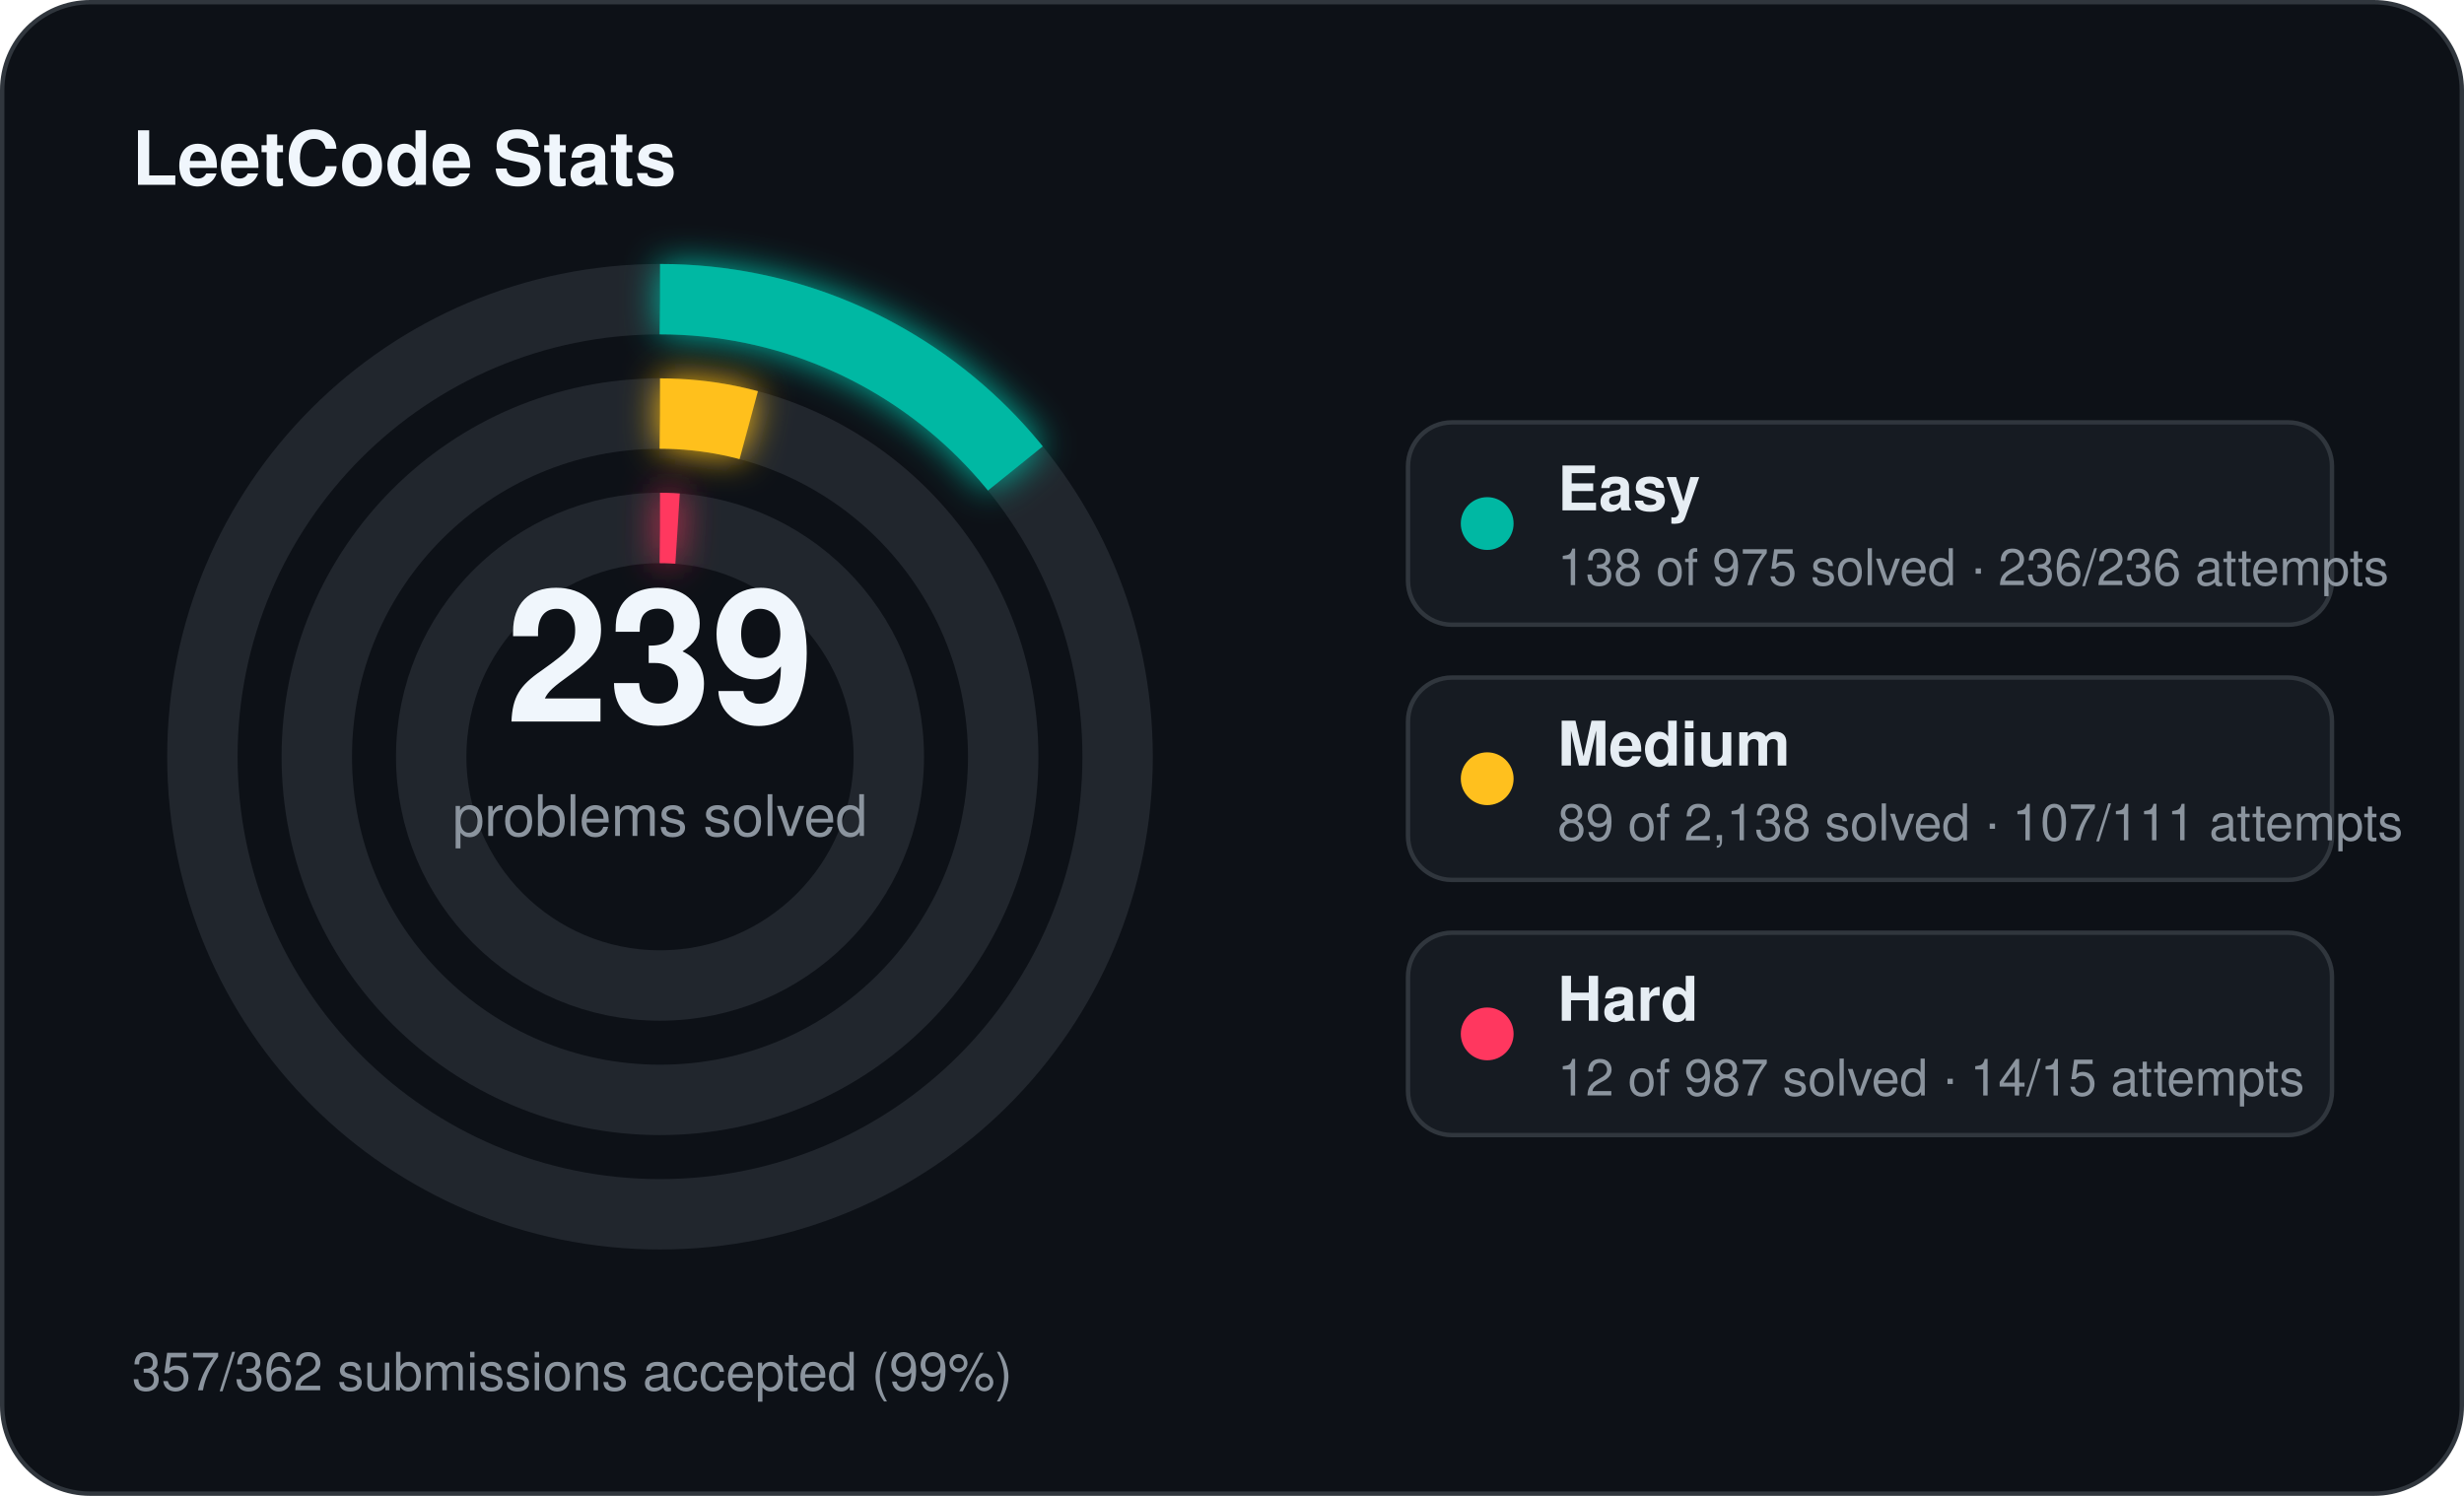
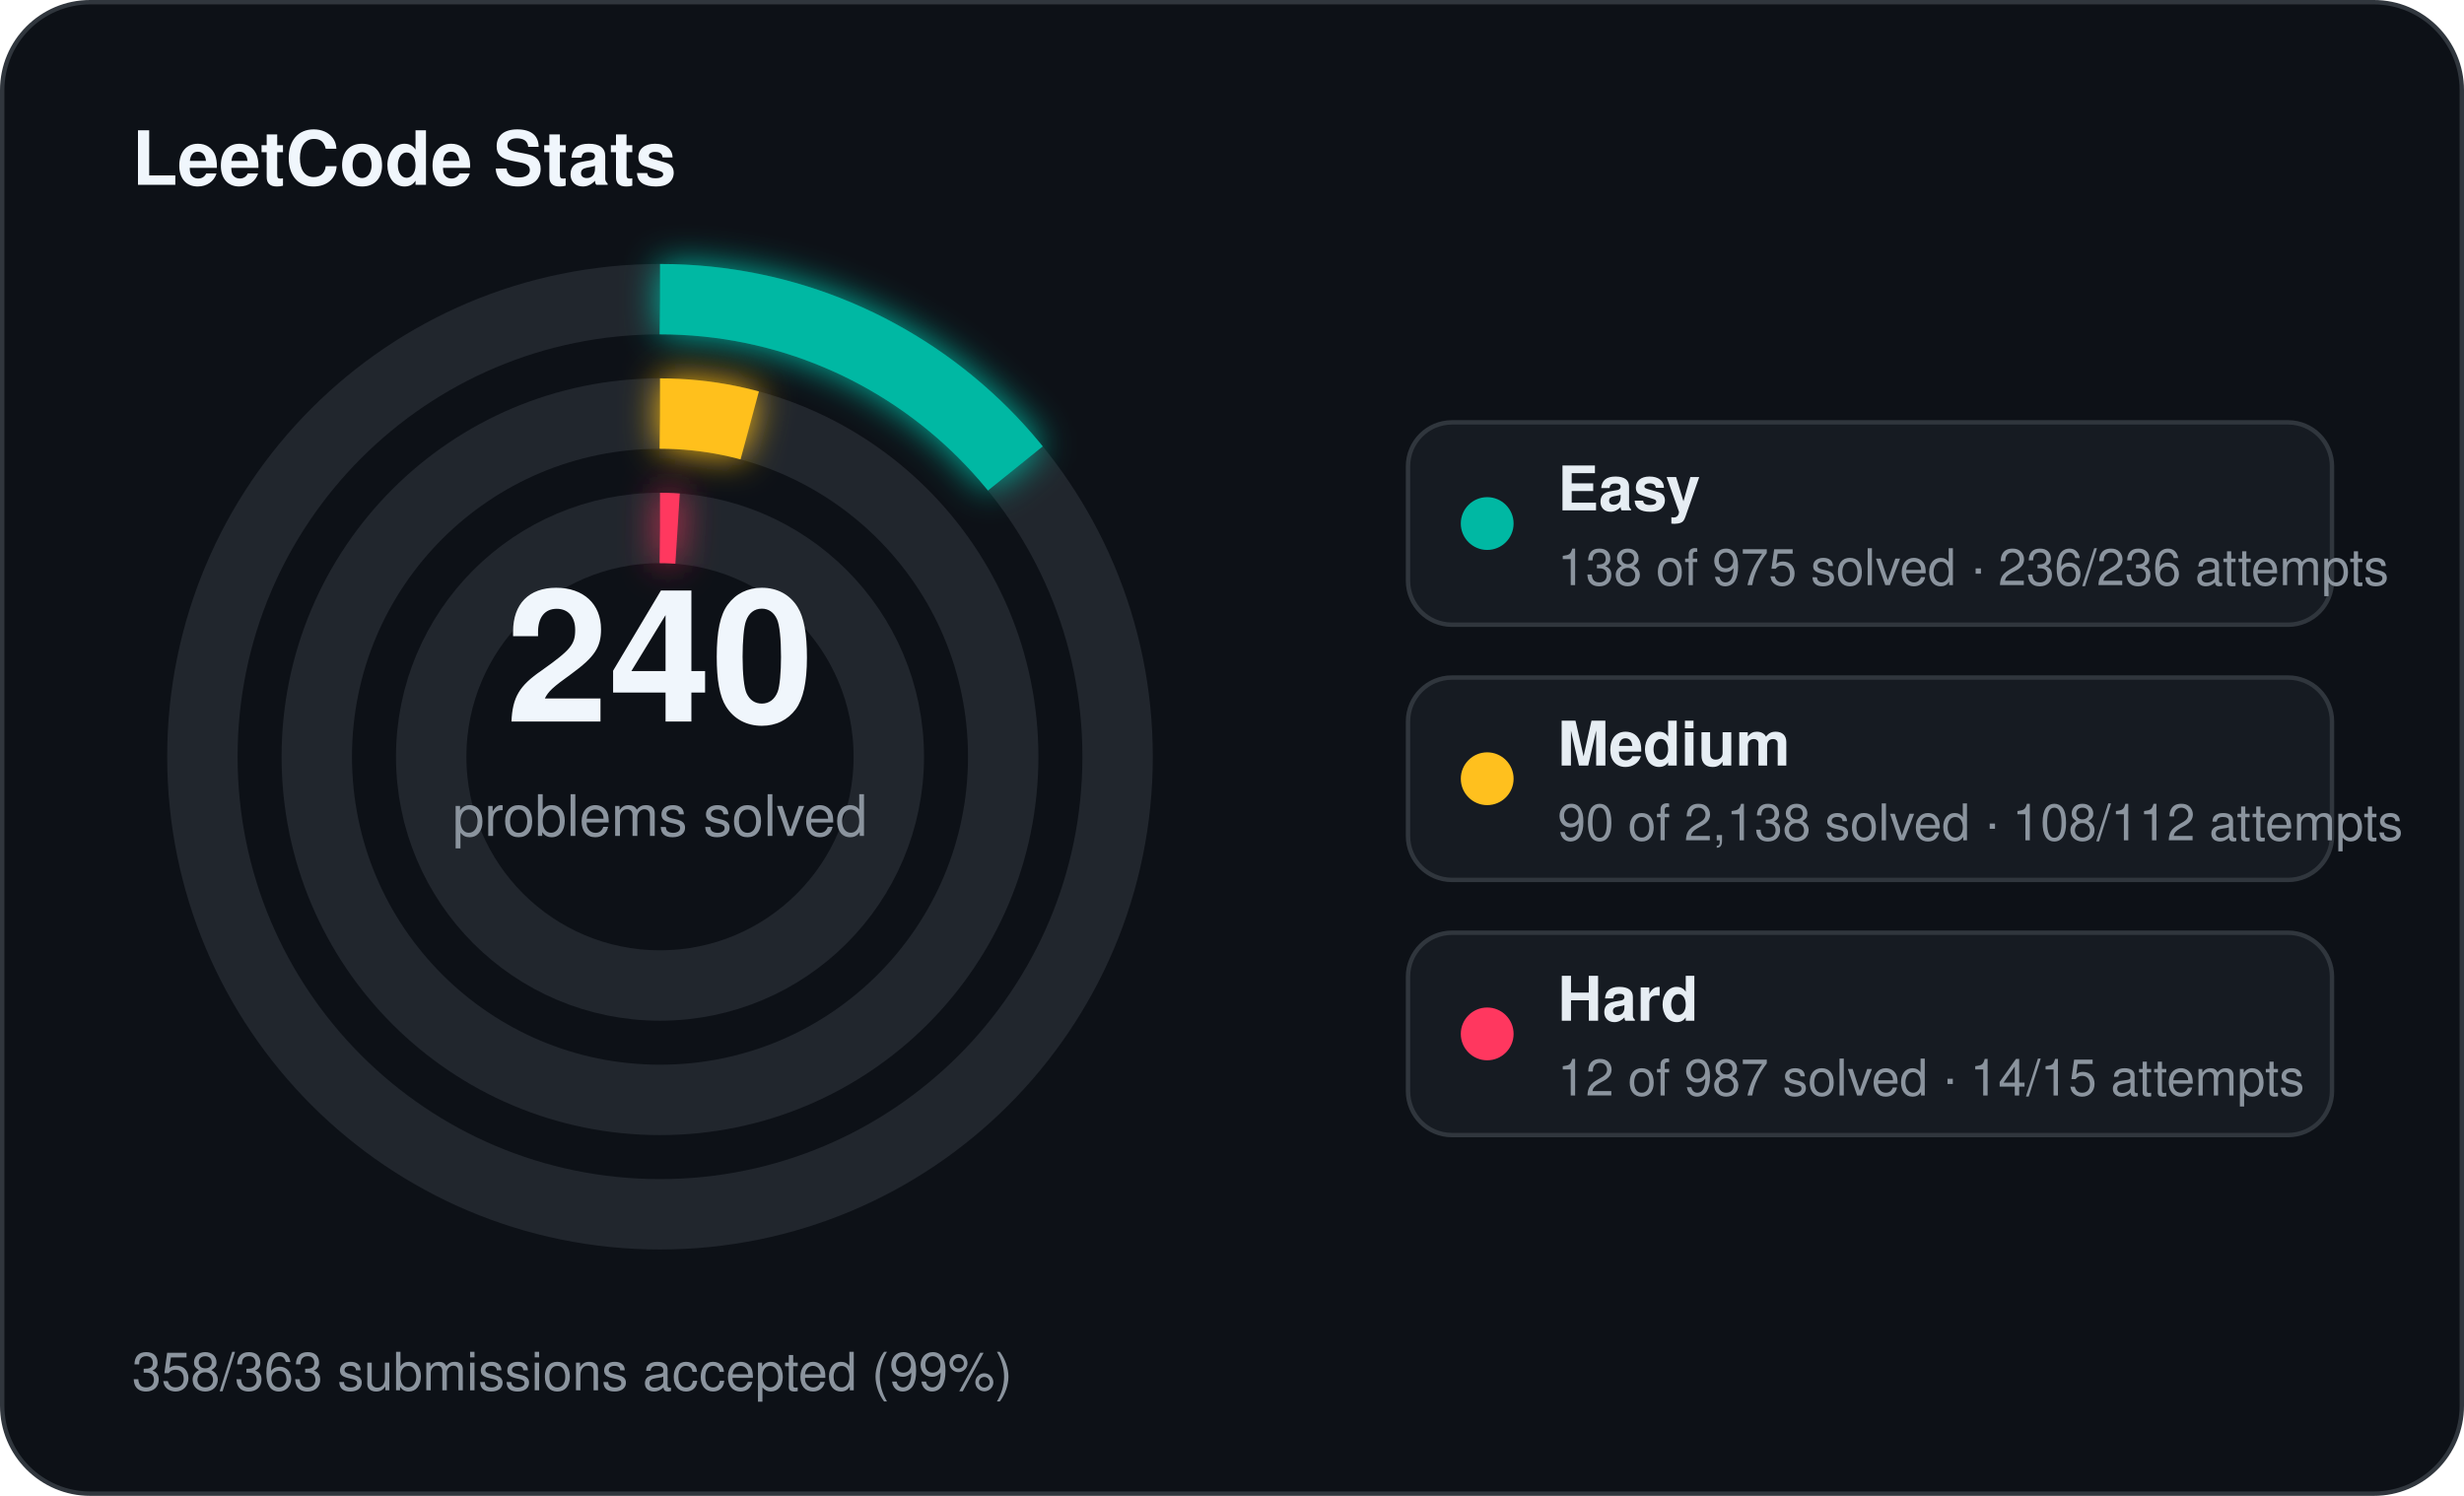
<svg xmlns="http://www.w3.org/2000/svg" width="560" height="340" viewBox="0 0 560 340">
  <defs>
    <filter id="stats-glow" x="-60%" y="-60%" width="220%" height="220%">
      <feGaussianBlur stdDeviation="4" result="blur" />
      <feMerge>
        <feMergeNode in="blur" />
        <feMergeNode in="SourceGraphic" />
      </feMerge>
    </filter>
  </defs>
  <rect x="0.5" y="0.5" width="559" height="339" rx="20" fill="#0d1117" stroke="#30363d" stroke-width="1" />
  <text x="30" y="42" fill="#f0f6fc" font-family="Segoe UI, Helvetica, Arial, sans-serif" font-size="17" font-weight="700">LeetCode Stats</text>
  <circle cx="150" cy="172" r="104" fill="none" stroke="#21262d" stroke-width="16" />
  <circle cx="150" cy="172" r="104" fill="none" stroke="#00b8a3" stroke-width="16" stroke-linecap="butt" stroke-dasharray="92.49 653.45" transform="rotate(-90 150 172)" filter="url(#stats-glow)" />
  <circle cx="150" cy="172" r="78" fill="none" stroke="#21262d" stroke-width="16" />
-   <circle cx="150" cy="172" r="78" fill="none" stroke="#ffc01e" stroke-width="16" stroke-linecap="butt" stroke-dasharray="20.40 490.09" transform="rotate(-90 150 172)" filter="url(#stats-glow)" />
+   <circle cx="150" cy="172" r="78" fill="none" stroke="#ffc01e" stroke-width="16" stroke-linecap="butt" stroke-dasharray="20.63 490.09" transform="rotate(-90 150 172)" filter="url(#stats-glow)" />
  <circle cx="150" cy="172" r="52" fill="none" stroke="#21262d" stroke-width="16" />
  <circle cx="150" cy="172" r="52" fill="none" stroke="#ff375f" stroke-width="16" stroke-linecap="butt" stroke-dasharray="4.00 326.73" transform="rotate(-90 150 172)" filter="url(#stats-glow)" />
-   <text x="150" y="164" text-anchor="middle" fill="#f0f6fc" font-family="Segoe UI, Helvetica, Arial, sans-serif" font-size="42" font-weight="700">239</text>
+   <text x="150" y="164" text-anchor="middle" fill="#f0f6fc" font-family="Segoe UI, Helvetica, Arial, sans-serif" font-size="42" font-weight="700">240</text>
  <text x="150" y="190" text-anchor="middle" fill="#8b949e" font-family="Segoe UI, Helvetica, Arial, sans-serif" font-size="13">problems solved</text>
  <rect x="320" y="96" width="210" height="46" rx="10" fill="#161b22" stroke="#30363d" stroke-width="1" />
  <circle cx="338" cy="119" r="6" fill="#00b8a3" />
  <text x="354" y="116" fill="#e6edf3" font-family="Segoe UI, Helvetica, Arial, sans-serif" font-size="14" font-weight="600">Easy</text>
  <text x="354" y="133" fill="#8b949e" font-family="Segoe UI, Helvetica, Arial, sans-serif" font-size="11.5">138 of 975 solved · 236/236 attempts</text>
  <rect x="320" y="154" width="210" height="46" rx="10" fill="#161b22" stroke="#30363d" stroke-width="1" />
  <circle cx="338" cy="177" r="6" fill="#ffc01e" />
  <text x="354" y="174" fill="#e6edf3" font-family="Segoe UI, Helvetica, Arial, sans-serif" font-size="14" font-weight="600">Medium</text>
-   <text x="354" y="191" fill="#8b949e" font-family="Segoe UI, Helvetica, Arial, sans-serif" font-size="11.5">89 of 2,138 solved · 107/111 attempts</text>
+   <text x="354" y="191" fill="#8b949e" font-family="Segoe UI, Helvetica, Arial, sans-serif" font-size="11.5">90 of 2,138 solved · 108/112 attempts</text>
  <rect x="320" y="212" width="210" height="46" rx="10" fill="#161b22" stroke="#30363d" stroke-width="1" />
  <circle cx="338" cy="235" r="6" fill="#ff375f" />
  <text x="354" y="232" fill="#e6edf3" font-family="Segoe UI, Helvetica, Arial, sans-serif" font-size="14" font-weight="600">Hard</text>
  <text x="354" y="249" fill="#8b949e" font-family="Segoe UI, Helvetica, Arial, sans-serif" font-size="11.5">12 of 987 solved · 14/15 attempts</text>
-   <text x="30" y="316" fill="#8b949e" font-family="Segoe UI, Helvetica, Arial, sans-serif" font-size="12">357/362 submissions accepted (99%)</text>
+   <text x="30" y="316" fill="#8b949e" font-family="Segoe UI, Helvetica, Arial, sans-serif" font-size="12">358/363 submissions accepted (99%)</text>
</svg>
